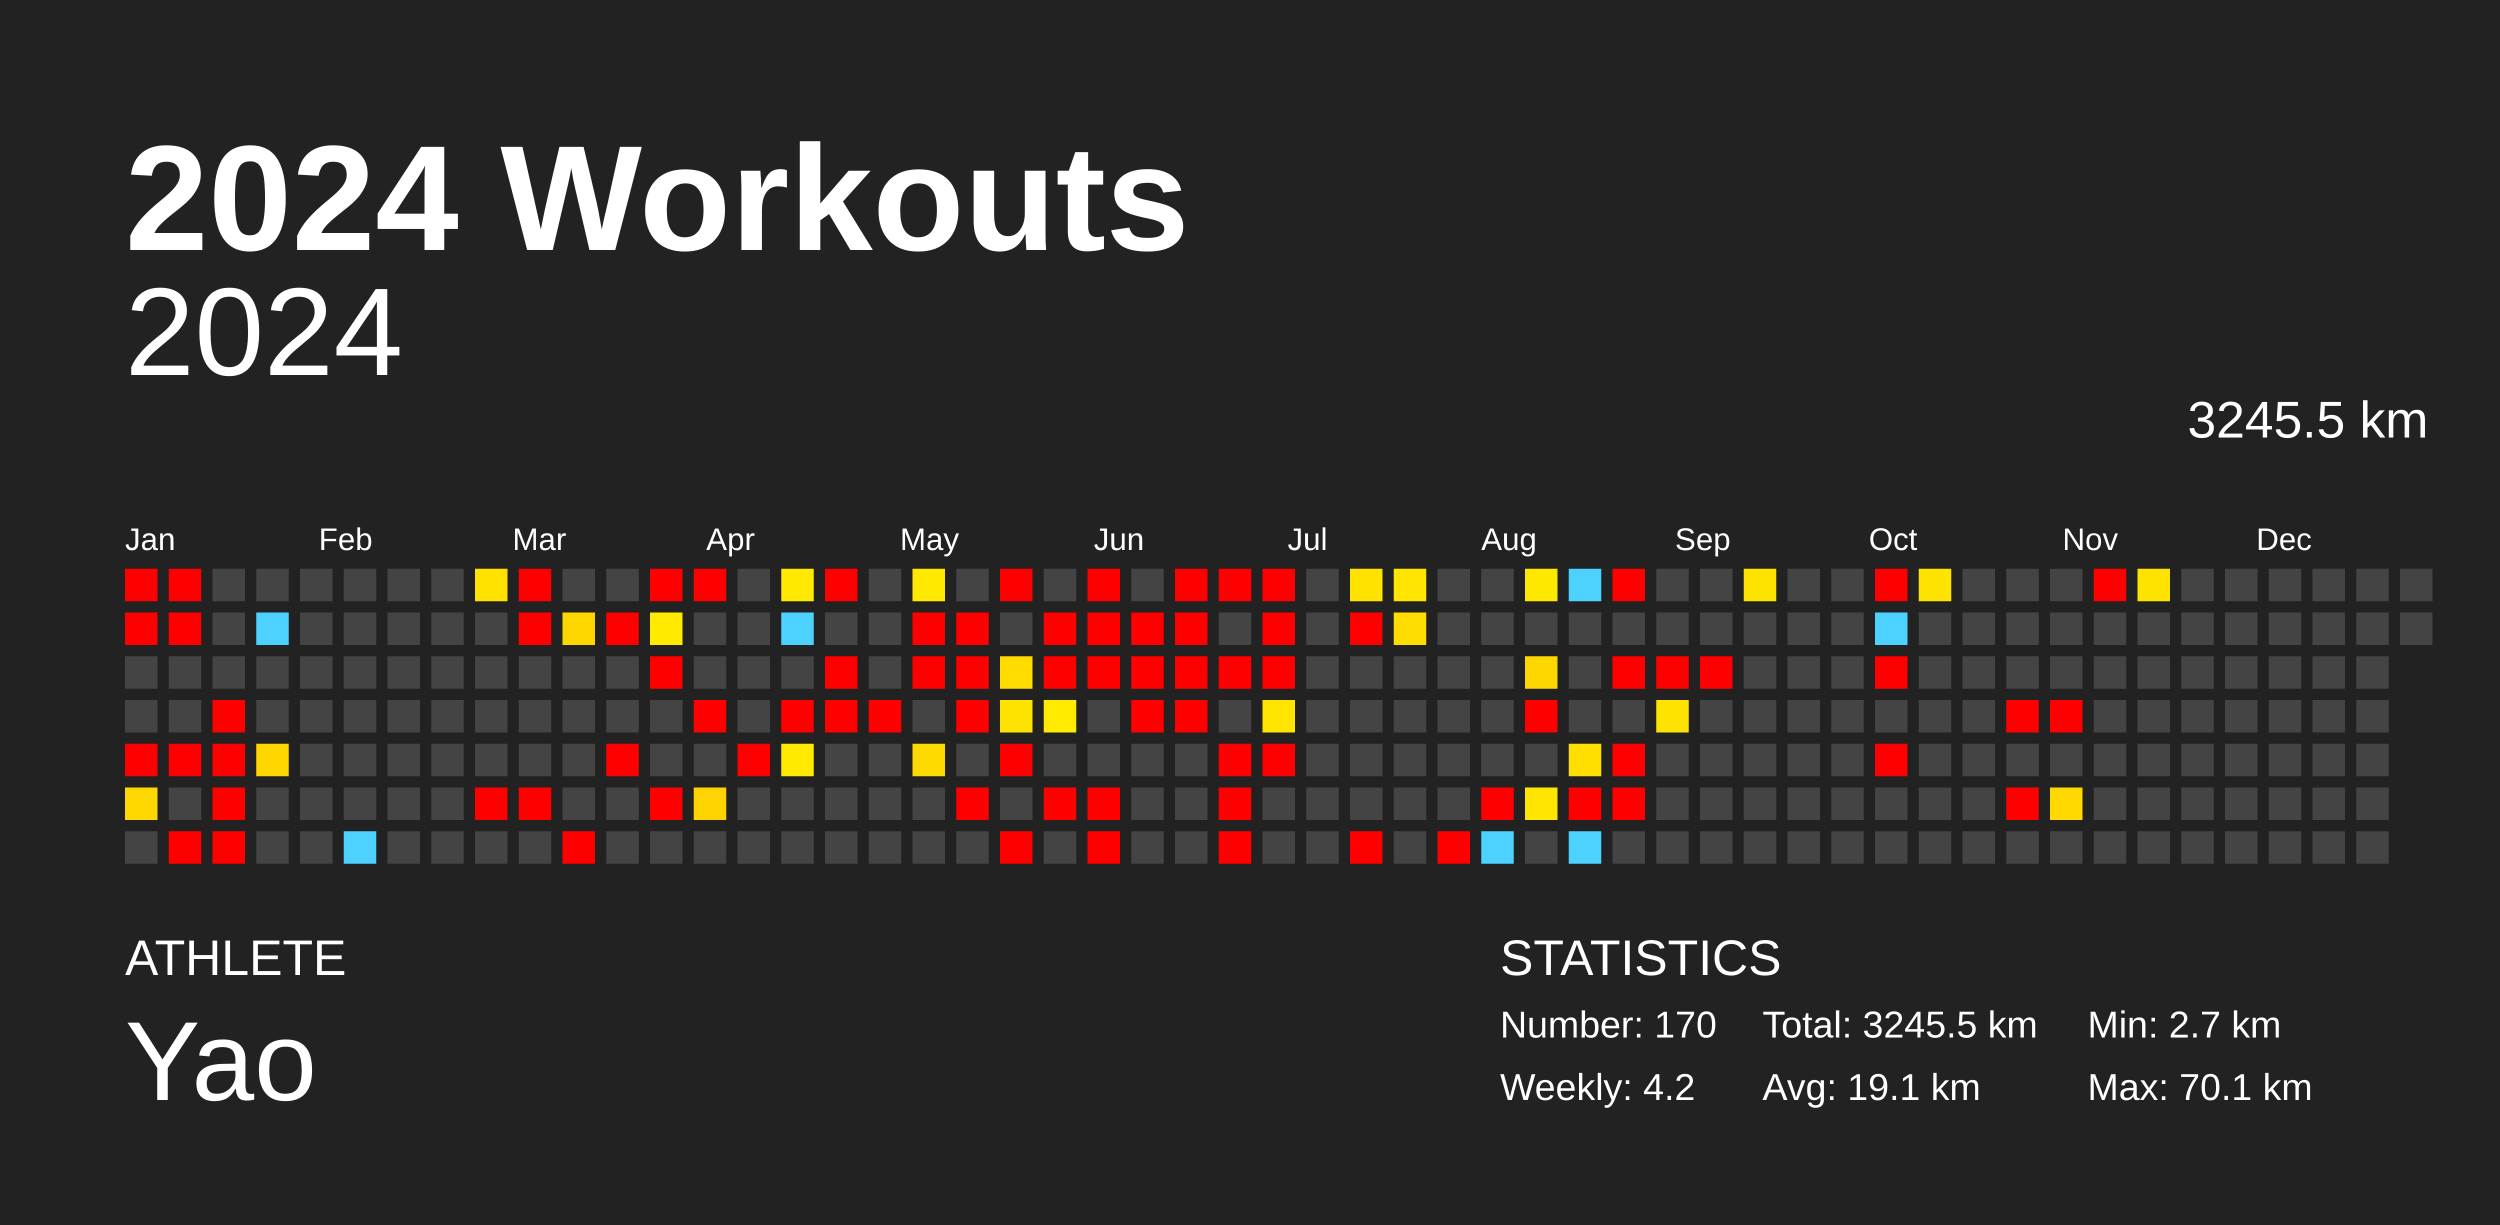
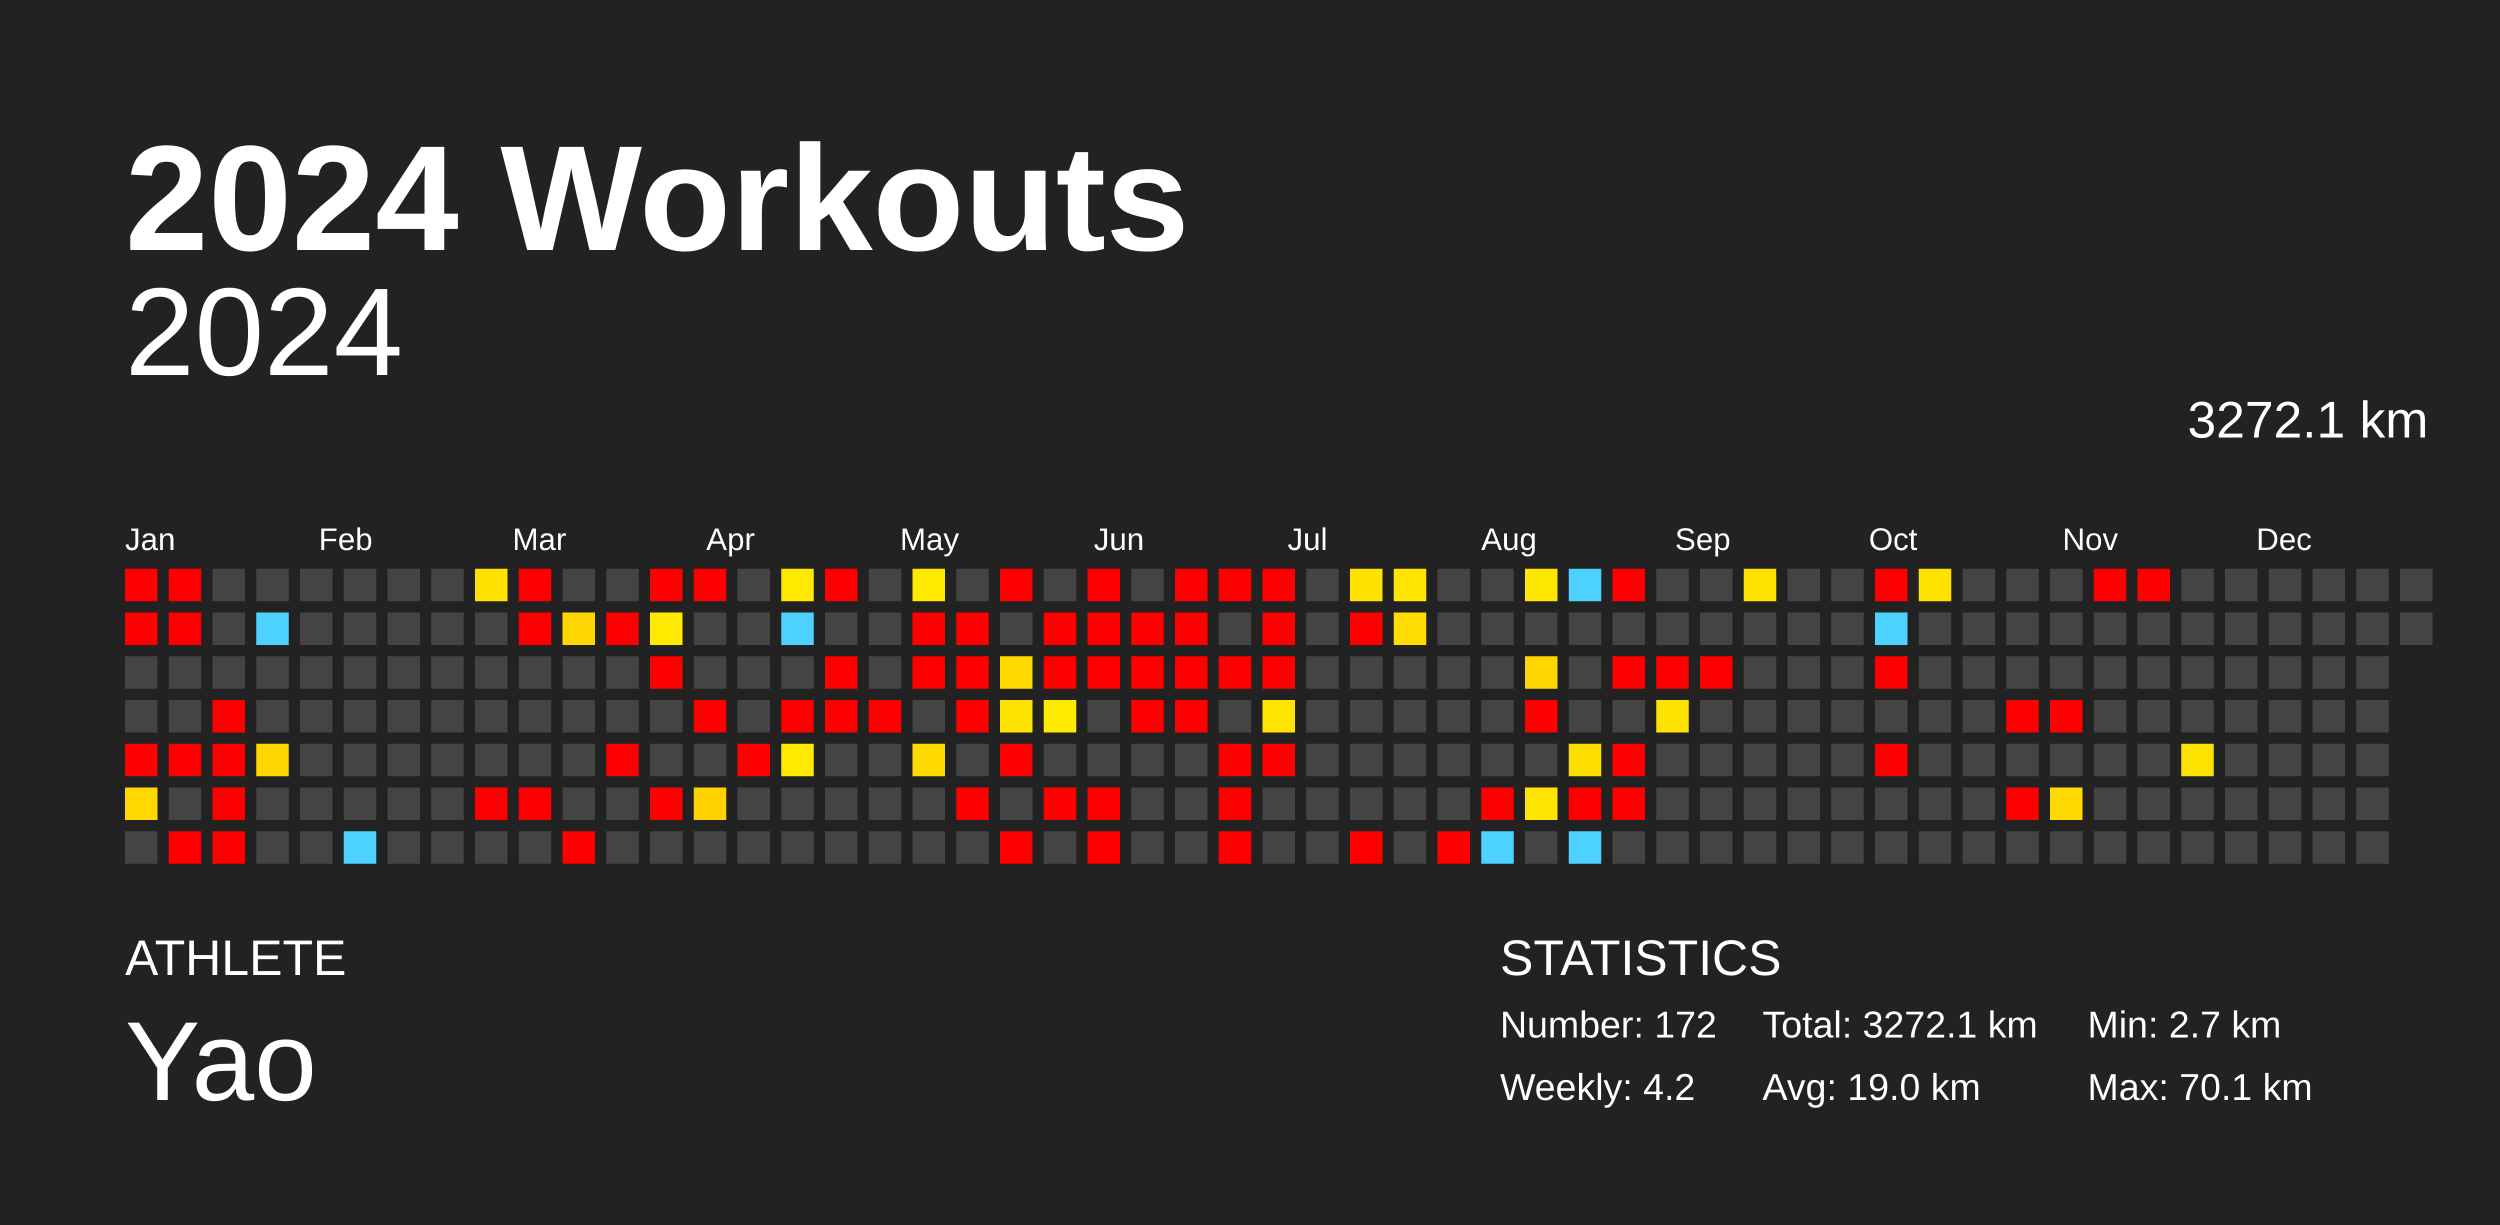
<svg xmlns="http://www.w3.org/2000/svg" baseProfile="full" height="98mm" version="1.1" viewBox="0,0,200,98" width="200mm">
  <defs />
  <rect fill="#222222" height="98" width="200" x="0" y="0" />
  <text fill="#FFFFFF" style="font-size:12px; font-family:Arial; font-weight:bold;" x="10" y="20">2024 Workouts</text>
  <text fill="#FFFFFF" style="font-size:4px; font-family:Arial" x="10" y="78">ATHLETE</text>
  <text fill="#FFFFFF" style="font-size:9px; font-family:Arial" x="10" y="88">Yao</text>
  <text fill="#FFFFFF" style="font-size:4px; font-family:Arial" x="120" y="78">STATISTICS</text>
-   <text fill="#FFFFFF" style="font-size:3px; font-family:Arial" x="120" y="83">Number: 170</text>
+   <text fill="#FFFFFF" style="font-size:3px; font-family:Arial" x="120" y="83">Number: 172</text>
  <text fill="#FFFFFF" style="font-size:3px; font-family:Arial" x="120" y="88">Weekly: 4.2</text>
-   <text fill="#FFFFFF" style="font-size:3px; font-family:Arial" x="141" y="83">Total: 3245.5 km</text>
-   <text fill="#FFFFFF" style="font-size:3px; font-family:Arial" x="141" y="88">Avg: 19.1 km</text>
+   <text fill="#FFFFFF" style="font-size:3px; font-family:Arial" x="141" y="83">Total: 3272.1 km</text>
+   <text fill="#FFFFFF" style="font-size:3px; font-family:Arial" x="141" y="88">Avg: 19.0 km</text>
  <text fill="#FFFFFF" style="font-size:3px; font-family:Arial" x="167" y="83">Min: 2.7 km</text>
  <text fill="#FFFFFF" style="font-size:3px; font-family:Arial" x="167" y="88">Max: 70.1 km</text>
  <text alignment-baseline="hanging" fill="#FFFFFF" style="font-size:10.0px; font-family:Arial;" x="10" y="30">2024</text>
-   <text alignment-baseline="hanging" fill="#FFFFFF" style="font-size:4.125px; font-family:Arial;" x="175" y="35">3245.5 km</text>
+   <text alignment-baseline="hanging" fill="#FFFFFF" style="font-size:4.125px; font-family:Arial;" x="175" y="35">3272.1 km</text>
  <text fill="#FFFFFF" style="font-size:2.5px; font-family:Arial" x="10.0" y="44">Jan</text>
  <text fill="#FFFFFF" style="font-size:2.5px; font-family:Arial" x="25.5" y="44">Feb</text>
  <text fill="#FFFFFF" style="font-size:2.5px; font-family:Arial" x="41.0" y="44">Mar</text>
  <text fill="#FFFFFF" style="font-size:2.5px; font-family:Arial" x="56.5" y="44">Apr</text>
  <text fill="#FFFFFF" style="font-size:2.5px; font-family:Arial" x="72.0" y="44">May</text>
  <text fill="#FFFFFF" style="font-size:2.5px; font-family:Arial" x="87.5" y="44">Jun</text>
  <text fill="#FFFFFF" style="font-size:2.5px; font-family:Arial" x="103.0" y="44">Jul</text>
  <text fill="#FFFFFF" style="font-size:2.5px; font-family:Arial" x="118.5" y="44">Aug</text>
  <text fill="#FFFFFF" style="font-size:2.5px; font-family:Arial" x="134.0" y="44">Sep</text>
  <text fill="#FFFFFF" style="font-size:2.5px; font-family:Arial" x="149.5" y="44">Oct</text>
  <text fill="#FFFFFF" style="font-size:2.5px; font-family:Arial" x="165.0" y="44">Nov</text>
  <text fill="#FFFFFF" style="font-size:2.5px; font-family:Arial" x="180.5" y="44">Dec</text>
  <rect fill="red" height="2.6" width="2.6" x="10.0" y="45.5" />
  <rect fill="red" height="2.6" width="2.6" x="10.0" y="49.0" />
  <rect fill="#444444" height="2.6" width="2.6" x="10.0" y="52.5" />
  <rect fill="#444444" height="2.6" width="2.6" x="10.0" y="56.0" />
  <rect fill="red" height="2.6" width="2.6" x="10.0" y="59.5" />
  <rect fill="#ffd800" height="2.6" width="2.6" x="10.0" y="63.0" />
  <rect fill="#444444" height="2.6" width="2.6" x="10.0" y="66.5" />
  <rect fill="red" height="2.6" width="2.6" x="13.5" y="45.5" />
  <rect fill="red" height="2.6" width="2.6" x="13.5" y="49.0" />
  <rect fill="#444444" height="2.6" width="2.6" x="13.5" y="52.5" />
  <rect fill="#444444" height="2.6" width="2.6" x="13.5" y="56.0" />
  <rect fill="red" height="2.6" width="2.6" x="13.5" y="59.5" />
  <rect fill="#444444" height="2.6" width="2.6" x="13.5" y="63.0" />
  <rect fill="red" height="2.6" width="2.6" x="13.5" y="66.5" />
  <rect fill="#444444" height="2.6" width="2.6" x="17.0" y="45.5" />
  <rect fill="#444444" height="2.6" width="2.6" x="17.0" y="49.0" />
  <rect fill="#444444" height="2.6" width="2.6" x="17.0" y="52.5" />
  <rect fill="red" height="2.6" width="2.6" x="17.0" y="56.0" />
  <rect fill="red" height="2.6" width="2.6" x="17.0" y="59.5" />
  <rect fill="red" height="2.6" width="2.6" x="17.0" y="63.0" />
  <rect fill="red" height="2.6" width="2.6" x="17.0" y="66.5" />
  <rect fill="#444444" height="2.6" width="2.6" x="20.5" y="45.5" />
  <rect fill="#4dd2ff" height="2.6" width="2.6" x="20.5" y="49.0" />
  <rect fill="#444444" height="2.6" width="2.6" x="20.5" y="52.5" />
  <rect fill="#444444" height="2.6" width="2.6" x="20.5" y="56.0" />
  <rect fill="#ffd600" height="2.6" width="2.6" x="20.5" y="59.5" />
  <rect fill="#444444" height="2.6" width="2.6" x="20.5" y="63.0" />
  <rect fill="#444444" height="2.6" width="2.6" x="20.5" y="66.5" />
  <rect fill="#444444" height="2.6" width="2.6" x="24.0" y="45.5" />
  <rect fill="#444444" height="2.6" width="2.6" x="24.0" y="49.0" />
  <rect fill="#444444" height="2.6" width="2.6" x="24.0" y="52.5" />
  <rect fill="#444444" height="2.6" width="2.6" x="24.0" y="56.0" />
  <rect fill="#444444" height="2.6" width="2.6" x="24.0" y="59.5" />
  <rect fill="#444444" height="2.6" width="2.6" x="24.0" y="63.0" />
  <rect fill="#444444" height="2.6" width="2.6" x="24.0" y="66.5" />
  <rect fill="#444444" height="2.6" width="2.6" x="27.5" y="45.5" />
  <rect fill="#444444" height="2.6" width="2.6" x="27.5" y="49.0" />
  <rect fill="#444444" height="2.6" width="2.6" x="27.5" y="52.5" />
  <rect fill="#444444" height="2.6" width="2.6" x="27.5" y="56.0" />
  <rect fill="#444444" height="2.6" width="2.6" x="27.5" y="59.5" />
  <rect fill="#444444" height="2.6" width="2.6" x="27.5" y="63.0" />
  <rect fill="#4dd2ff" height="2.6" width="2.6" x="27.5" y="66.5" />
  <rect fill="#444444" height="2.6" width="2.6" x="31.0" y="45.5" />
  <rect fill="#444444" height="2.6" width="2.6" x="31.0" y="49.0" />
  <rect fill="#444444" height="2.6" width="2.6" x="31.0" y="52.5" />
  <rect fill="#444444" height="2.6" width="2.6" x="31.0" y="56.0" />
  <rect fill="#444444" height="2.6" width="2.6" x="31.0" y="59.5" />
  <rect fill="#444444" height="2.6" width="2.6" x="31.0" y="63.0" />
  <rect fill="#444444" height="2.6" width="2.6" x="31.0" y="66.5" />
  <rect fill="#444444" height="2.6" width="2.6" x="34.5" y="45.5" />
  <rect fill="#444444" height="2.6" width="2.6" x="34.5" y="49.0" />
  <rect fill="#444444" height="2.6" width="2.6" x="34.5" y="52.5" />
  <rect fill="#444444" height="2.6" width="2.6" x="34.5" y="56.0" />
  <rect fill="#444444" height="2.6" width="2.6" x="34.5" y="59.5" />
  <rect fill="#444444" height="2.6" width="2.6" x="34.5" y="63.0" />
  <rect fill="#444444" height="2.6" width="2.6" x="34.5" y="66.5" />
  <rect fill="#ffe200" height="2.6" width="2.6" x="38.0" y="45.5" />
  <rect fill="#444444" height="2.6" width="2.6" x="38.0" y="49.0" />
  <rect fill="#444444" height="2.6" width="2.6" x="38.0" y="52.5" />
  <rect fill="#444444" height="2.6" width="2.6" x="38.0" y="56.0" />
  <rect fill="#444444" height="2.6" width="2.6" x="38.0" y="59.5" />
  <rect fill="red" height="2.6" width="2.6" x="38.0" y="63.0" />
  <rect fill="#444444" height="2.6" width="2.6" x="38.0" y="66.5" />
  <rect fill="red" height="2.6" width="2.6" x="41.5" y="45.5" />
  <rect fill="red" height="2.6" width="2.6" x="41.5" y="49.0" />
  <rect fill="#444444" height="2.6" width="2.6" x="41.5" y="52.5" />
  <rect fill="#444444" height="2.6" width="2.6" x="41.5" y="56.0" />
  <rect fill="#444444" height="2.6" width="2.6" x="41.5" y="59.5" />
  <rect fill="red" height="2.6" width="2.6" x="41.5" y="63.0" />
  <rect fill="#444444" height="2.6" width="2.6" x="41.5" y="66.5" />
  <rect fill="#444444" height="2.6" width="2.6" x="45.0" y="45.5" />
  <rect fill="#ffd700" height="2.6" width="2.6" x="45.0" y="49.0" />
  <rect fill="#444444" height="2.6" width="2.6" x="45.0" y="52.5" />
  <rect fill="#444444" height="2.6" width="2.6" x="45.0" y="56.0" />
  <rect fill="#444444" height="2.6" width="2.6" x="45.0" y="59.5" />
  <rect fill="#444444" height="2.6" width="2.6" x="45.0" y="63.0" />
  <rect fill="red" height="2.6" width="2.6" x="45.0" y="66.5" />
  <rect fill="#444444" height="2.6" width="2.6" x="48.5" y="45.5" />
  <rect fill="red" height="2.6" width="2.6" x="48.5" y="49.0" />
  <rect fill="#444444" height="2.6" width="2.6" x="48.5" y="52.5" />
  <rect fill="#444444" height="2.6" width="2.6" x="48.5" y="56.0" />
  <rect fill="red" height="2.6" width="2.6" x="48.5" y="59.5" />
  <rect fill="#444444" height="2.6" width="2.6" x="48.5" y="63.0" />
  <rect fill="#444444" height="2.6" width="2.6" x="48.5" y="66.5" />
  <rect fill="red" height="2.6" width="2.6" x="52.0" y="45.5" />
  <rect fill="#ffea00" height="2.6" width="2.6" x="52.0" y="49.0" />
  <rect fill="red" height="2.6" width="2.6" x="52.0" y="52.5" />
  <rect fill="#444444" height="2.6" width="2.6" x="52.0" y="56.0" />
  <rect fill="#444444" height="2.6" width="2.6" x="52.0" y="59.5" />
  <rect fill="red" height="2.6" width="2.6" x="52.0" y="63.0" />
  <rect fill="#444444" height="2.6" width="2.6" x="52.0" y="66.5" />
  <rect fill="red" height="2.6" width="2.6" x="55.5" y="45.5" />
  <rect fill="#444444" height="2.6" width="2.6" x="55.5" y="49.0" />
  <rect fill="#444444" height="2.6" width="2.6" x="55.5" y="52.5" />
  <rect fill="red" height="2.6" width="2.6" x="55.5" y="56.0" />
  <rect fill="#444444" height="2.6" width="2.6" x="55.5" y="59.5" />
  <rect fill="#ffd300" height="2.6" width="2.6" x="55.5" y="63.0" />
  <rect fill="#444444" height="2.6" width="2.6" x="55.5" y="66.5" />
  <rect fill="#444444" height="2.6" width="2.6" x="59.0" y="45.5" />
  <rect fill="#444444" height="2.6" width="2.6" x="59.0" y="49.0" />
  <rect fill="#444444" height="2.6" width="2.6" x="59.0" y="52.5" />
  <rect fill="#444444" height="2.6" width="2.6" x="59.0" y="56.0" />
  <rect fill="red" height="2.6" width="2.6" x="59.0" y="59.5" />
  <rect fill="#444444" height="2.6" width="2.6" x="59.0" y="63.0" />
  <rect fill="#444444" height="2.6" width="2.6" x="59.0" y="66.5" />
  <rect fill="#ffe900" height="2.6" width="2.6" x="62.5" y="45.5" />
  <rect fill="#4dd2ff" height="2.6" width="2.6" x="62.5" y="49.0" />
  <rect fill="#444444" height="2.6" width="2.6" x="62.5" y="52.5" />
  <rect fill="red" height="2.6" width="2.6" x="62.5" y="56.0" />
  <rect fill="#ffea00" height="2.6" width="2.6" x="62.5" y="59.5" />
  <rect fill="#444444" height="2.6" width="2.6" x="62.5" y="63.0" />
  <rect fill="#444444" height="2.6" width="2.6" x="62.5" y="66.5" />
  <rect fill="red" height="2.6" width="2.6" x="66.0" y="45.5" />
  <rect fill="#444444" height="2.6" width="2.6" x="66.0" y="49.0" />
  <rect fill="red" height="2.6" width="2.6" x="66.0" y="52.5" />
  <rect fill="red" height="2.6" width="2.6" x="66.0" y="56.0" />
  <rect fill="#444444" height="2.6" width="2.6" x="66.0" y="59.5" />
  <rect fill="#444444" height="2.6" width="2.6" x="66.0" y="63.0" />
  <rect fill="#444444" height="2.6" width="2.6" x="66.0" y="66.5" />
  <rect fill="#444444" height="2.6" width="2.6" x="69.5" y="45.5" />
  <rect fill="#444444" height="2.6" width="2.6" x="69.5" y="49.0" />
  <rect fill="#444444" height="2.6" width="2.6" x="69.5" y="52.5" />
  <rect fill="red" height="2.6" width="2.6" x="69.5" y="56.0" />
  <rect fill="#444444" height="2.6" width="2.6" x="69.5" y="59.5" />
  <rect fill="#444444" height="2.6" width="2.6" x="69.5" y="63.0" />
  <rect fill="#444444" height="2.6" width="2.6" x="69.5" y="66.5" />
  <rect fill="#ffe900" height="2.6" width="2.6" x="73.0" y="45.5" />
  <rect fill="red" height="2.6" width="2.6" x="73.0" y="49.0" />
  <rect fill="red" height="2.6" width="2.6" x="73.0" y="52.5" />
  <rect fill="#444444" height="2.6" width="2.6" x="73.0" y="56.0" />
  <rect fill="#ffda00" height="2.6" width="2.6" x="73.0" y="59.5" />
  <rect fill="#444444" height="2.6" width="2.6" x="73.0" y="63.0" />
  <rect fill="#444444" height="2.6" width="2.6" x="73.0" y="66.5" />
  <rect fill="#444444" height="2.6" width="2.6" x="76.5" y="45.5" />
  <rect fill="red" height="2.6" width="2.6" x="76.5" y="49.0" />
  <rect fill="red" height="2.6" width="2.6" x="76.5" y="52.5" />
  <rect fill="red" height="2.6" width="2.6" x="76.5" y="56.0" />
  <rect fill="#444444" height="2.6" width="2.6" x="76.5" y="59.5" />
  <rect fill="red" height="2.6" width="2.6" x="76.5" y="63.0" />
  <rect fill="#444444" height="2.6" width="2.6" x="76.5" y="66.5" />
  <rect fill="red" height="2.6" width="2.6" x="80.0" y="45.5" />
  <rect fill="#444444" height="2.6" width="2.6" x="80.0" y="49.0" />
  <rect fill="#ffdb00" height="2.6" width="2.6" x="80.0" y="52.5" />
  <rect fill="#ffe300" height="2.6" width="2.6" x="80.0" y="56.0" />
  <rect fill="red" height="2.6" width="2.6" x="80.0" y="59.5" />
  <rect fill="#444444" height="2.6" width="2.6" x="80.0" y="63.0" />
  <rect fill="red" height="2.6" width="2.6" x="80.0" y="66.5" />
  <rect fill="#444444" height="2.6" width="2.6" x="83.5" y="45.5" />
  <rect fill="red" height="2.6" width="2.6" x="83.5" y="49.0" />
  <rect fill="red" height="2.6" width="2.6" x="83.5" y="52.5" />
  <rect fill="#ffeb00" height="2.6" width="2.6" x="83.5" y="56.0" />
  <rect fill="#444444" height="2.6" width="2.6" x="83.5" y="59.5" />
  <rect fill="red" height="2.6" width="2.6" x="83.5" y="63.0" />
  <rect fill="#444444" height="2.6" width="2.6" x="83.5" y="66.5" />
  <rect fill="red" height="2.6" width="2.6" x="87.0" y="45.5" />
  <rect fill="red" height="2.6" width="2.6" x="87.0" y="49.0" />
  <rect fill="red" height="2.6" width="2.6" x="87.0" y="52.5" />
  <rect fill="#444444" height="2.6" width="2.6" x="87.0" y="56.0" />
  <rect fill="#444444" height="2.6" width="2.6" x="87.0" y="59.5" />
  <rect fill="red" height="2.6" width="2.6" x="87.0" y="63.0" />
  <rect fill="red" height="2.6" width="2.6" x="87.0" y="66.5" />
  <rect fill="#444444" height="2.6" width="2.6" x="90.5" y="45.5" />
  <rect fill="red" height="2.6" width="2.6" x="90.5" y="49.0" />
  <rect fill="red" height="2.6" width="2.6" x="90.5" y="52.5" />
  <rect fill="red" height="2.6" width="2.6" x="90.5" y="56.0" />
  <rect fill="#444444" height="2.6" width="2.6" x="90.5" y="59.5" />
  <rect fill="#444444" height="2.6" width="2.6" x="90.5" y="63.0" />
  <rect fill="#444444" height="2.6" width="2.6" x="90.5" y="66.5" />
  <rect fill="red" height="2.6" width="2.6" x="94.0" y="45.5" />
  <rect fill="red" height="2.6" width="2.6" x="94.0" y="49.0" />
  <rect fill="red" height="2.6" width="2.6" x="94.0" y="52.5" />
  <rect fill="red" height="2.6" width="2.6" x="94.0" y="56.0" />
  <rect fill="#444444" height="2.6" width="2.6" x="94.0" y="59.5" />
  <rect fill="#444444" height="2.6" width="2.6" x="94.0" y="63.0" />
  <rect fill="#444444" height="2.6" width="2.6" x="94.0" y="66.5" />
  <rect fill="red" height="2.6" width="2.6" x="97.5" y="45.5" />
  <rect fill="#444444" height="2.6" width="2.6" x="97.5" y="49.0" />
  <rect fill="red" height="2.6" width="2.6" x="97.5" y="52.5" />
  <rect fill="#444444" height="2.6" width="2.6" x="97.5" y="56.0" />
  <rect fill="red" height="2.6" width="2.6" x="97.5" y="59.5" />
  <rect fill="red" height="2.6" width="2.6" x="97.5" y="63.0" />
  <rect fill="red" height="2.6" width="2.6" x="97.5" y="66.5" />
  <rect fill="red" height="2.6" width="2.6" x="101.0" y="45.5" />
  <rect fill="red" height="2.6" width="2.6" x="101.0" y="49.0" />
  <rect fill="red" height="2.6" width="2.6" x="101.0" y="52.5" />
  <rect fill="#ffe400" height="2.6" width="2.6" x="101.0" y="56.0" />
  <rect fill="red" height="2.6" width="2.6" x="101.0" y="59.5" />
  <rect fill="#444444" height="2.6" width="2.6" x="101.0" y="63.0" />
  <rect fill="#444444" height="2.6" width="2.6" x="101.0" y="66.5" />
  <rect fill="#444444" height="2.6" width="2.6" x="104.5" y="45.5" />
  <rect fill="#444444" height="2.6" width="2.6" x="104.5" y="49.0" />
  <rect fill="#444444" height="2.6" width="2.6" x="104.5" y="52.5" />
  <rect fill="#444444" height="2.6" width="2.6" x="104.5" y="56.0" />
  <rect fill="#444444" height="2.6" width="2.6" x="104.5" y="59.5" />
  <rect fill="#444444" height="2.6" width="2.6" x="104.5" y="63.0" />
  <rect fill="#444444" height="2.6" width="2.6" x="104.5" y="66.5" />
  <rect fill="#ffe200" height="2.6" width="2.6" x="108.0" y="45.5" />
  <rect fill="red" height="2.6" width="2.6" x="108.0" y="49.0" />
  <rect fill="#444444" height="2.6" width="2.6" x="108.0" y="52.5" />
  <rect fill="#444444" height="2.6" width="2.6" x="108.0" y="56.0" />
  <rect fill="#444444" height="2.6" width="2.6" x="108.0" y="59.5" />
  <rect fill="#444444" height="2.6" width="2.6" x="108.0" y="63.0" />
  <rect fill="red" height="2.6" width="2.6" x="108.0" y="66.5" />
  <rect fill="#ffe500" height="2.6" width="2.6" x="111.5" y="45.5" />
  <rect fill="#ffdd00" height="2.6" width="2.6" x="111.5" y="49.0" />
  <rect fill="#444444" height="2.6" width="2.6" x="111.5" y="52.5" />
  <rect fill="#444444" height="2.6" width="2.6" x="111.5" y="56.0" />
  <rect fill="#444444" height="2.6" width="2.6" x="111.5" y="59.5" />
  <rect fill="#444444" height="2.6" width="2.6" x="111.5" y="63.0" />
  <rect fill="#444444" height="2.6" width="2.6" x="111.5" y="66.5" />
  <rect fill="#444444" height="2.6" width="2.6" x="115.0" y="45.5" />
  <rect fill="#444444" height="2.6" width="2.6" x="115.0" y="49.0" />
  <rect fill="#444444" height="2.6" width="2.6" x="115.0" y="52.5" />
  <rect fill="#444444" height="2.6" width="2.6" x="115.0" y="56.0" />
  <rect fill="#444444" height="2.6" width="2.6" x="115.0" y="59.5" />
  <rect fill="#444444" height="2.6" width="2.6" x="115.0" y="63.0" />
  <rect fill="red" height="2.6" width="2.6" x="115.0" y="66.5" />
  <rect fill="#444444" height="2.6" width="2.6" x="118.5" y="45.5" />
  <rect fill="#444444" height="2.6" width="2.6" x="118.5" y="49.0" />
  <rect fill="#444444" height="2.6" width="2.6" x="118.5" y="52.5" />
  <rect fill="#444444" height="2.6" width="2.6" x="118.5" y="56.0" />
  <rect fill="#444444" height="2.6" width="2.6" x="118.5" y="59.5" />
  <rect fill="red" height="2.6" width="2.6" x="118.5" y="63.0" />
  <rect fill="#4dd2ff" height="2.6" width="2.6" x="118.5" y="66.5" />
  <rect fill="#ffe800" height="2.6" width="2.6" x="122.0" y="45.5" />
  <rect fill="#444444" height="2.6" width="2.6" x="122.0" y="49.0" />
  <rect fill="#ffd700" height="2.6" width="2.6" x="122.0" y="52.5" />
  <rect fill="red" height="2.6" width="2.6" x="122.0" y="56.0" />
  <rect fill="#444444" height="2.6" width="2.6" x="122.0" y="59.5" />
  <rect fill="#ffe500" height="2.6" width="2.6" x="122.0" y="63.0" />
  <rect fill="#444444" height="2.6" width="2.6" x="122.0" y="66.5" />
  <rect fill="#4dd2ff" height="2.6" width="2.6" x="125.5" y="45.5" />
  <rect fill="#444444" height="2.6" width="2.6" x="125.5" y="49.0" />
  <rect fill="#444444" height="2.6" width="2.6" x="125.5" y="52.5" />
  <rect fill="#444444" height="2.6" width="2.6" x="125.5" y="56.0" />
  <rect fill="#ffdf00" height="2.6" width="2.6" x="125.5" y="59.5" />
  <rect fill="red" height="2.6" width="2.6" x="125.5" y="63.0" />
  <rect fill="#4dd2ff" height="2.6" width="2.6" x="125.5" y="66.5" />
  <rect fill="red" height="2.6" width="2.6" x="129.0" y="45.5" />
  <rect fill="#444444" height="2.6" width="2.6" x="129.0" y="49.0" />
  <rect fill="red" height="2.6" width="2.6" x="129.0" y="52.5" />
  <rect fill="#444444" height="2.6" width="2.6" x="129.0" y="56.0" />
  <rect fill="red" height="2.6" width="2.6" x="129.0" y="59.5" />
  <rect fill="red" height="2.6" width="2.6" x="129.0" y="63.0" />
  <rect fill="#444444" height="2.6" width="2.6" x="129.0" y="66.5" />
  <rect fill="#444444" height="2.6" width="2.6" x="132.5" y="45.5" />
  <rect fill="#444444" height="2.6" width="2.6" x="132.5" y="49.0" />
  <rect fill="red" height="2.6" width="2.6" x="132.5" y="52.5" />
  <rect fill="#ffe300" height="2.6" width="2.6" x="132.5" y="56.0" />
  <rect fill="#444444" height="2.6" width="2.6" x="132.5" y="59.5" />
  <rect fill="#444444" height="2.6" width="2.6" x="132.5" y="63.0" />
  <rect fill="#444444" height="2.6" width="2.6" x="132.5" y="66.5" />
  <rect fill="#444444" height="2.6" width="2.6" x="136.0" y="45.5" />
  <rect fill="#444444" height="2.6" width="2.6" x="136.0" y="49.0" />
  <rect fill="red" height="2.6" width="2.6" x="136.0" y="52.5" />
  <rect fill="#444444" height="2.6" width="2.6" x="136.0" y="56.0" />
  <rect fill="#444444" height="2.6" width="2.6" x="136.0" y="59.5" />
  <rect fill="#444444" height="2.6" width="2.6" x="136.0" y="63.0" />
  <rect fill="#444444" height="2.6" width="2.6" x="136.0" y="66.5" />
  <rect fill="#ffe300" height="2.6" width="2.6" x="139.5" y="45.5" />
  <rect fill="#444444" height="2.6" width="2.6" x="139.5" y="49.0" />
  <rect fill="#444444" height="2.6" width="2.6" x="139.5" y="52.5" />
  <rect fill="#444444" height="2.6" width="2.6" x="139.5" y="56.0" />
  <rect fill="#444444" height="2.6" width="2.6" x="139.5" y="59.5" />
  <rect fill="#444444" height="2.6" width="2.6" x="139.5" y="63.0" />
  <rect fill="#444444" height="2.6" width="2.6" x="139.5" y="66.5" />
  <rect fill="#444444" height="2.6" width="2.6" x="143.0" y="45.5" />
  <rect fill="#444444" height="2.6" width="2.6" x="143.0" y="49.0" />
  <rect fill="#444444" height="2.6" width="2.6" x="143.0" y="52.5" />
  <rect fill="#444444" height="2.6" width="2.6" x="143.0" y="56.0" />
  <rect fill="#444444" height="2.6" width="2.6" x="143.0" y="59.5" />
  <rect fill="#444444" height="2.6" width="2.6" x="143.0" y="63.0" />
  <rect fill="#444444" height="2.6" width="2.6" x="143.0" y="66.5" />
  <rect fill="#444444" height="2.6" width="2.6" x="146.5" y="45.5" />
  <rect fill="#444444" height="2.6" width="2.6" x="146.5" y="49.0" />
  <rect fill="#444444" height="2.6" width="2.6" x="146.5" y="52.5" />
  <rect fill="#444444" height="2.6" width="2.6" x="146.5" y="56.0" />
  <rect fill="#444444" height="2.6" width="2.6" x="146.5" y="59.5" />
  <rect fill="#444444" height="2.6" width="2.6" x="146.5" y="63.0" />
  <rect fill="#444444" height="2.6" width="2.6" x="146.5" y="66.5" />
  <rect fill="red" height="2.6" width="2.6" x="150.0" y="45.5" />
  <rect fill="#4dd2ff" height="2.6" width="2.6" x="150.0" y="49.0" />
  <rect fill="red" height="2.6" width="2.6" x="150.0" y="52.5" />
  <rect fill="#444444" height="2.6" width="2.6" x="150.0" y="56.0" />
  <rect fill="red" height="2.6" width="2.6" x="150.0" y="59.5" />
  <rect fill="#444444" height="2.6" width="2.6" x="150.0" y="63.0" />
  <rect fill="#444444" height="2.6" width="2.6" x="150.0" y="66.5" />
  <rect fill="#ffe300" height="2.6" width="2.6" x="153.5" y="45.5" />
  <rect fill="#444444" height="2.6" width="2.6" x="153.5" y="49.0" />
  <rect fill="#444444" height="2.6" width="2.6" x="153.5" y="52.5" />
  <rect fill="#444444" height="2.6" width="2.6" x="153.5" y="56.0" />
  <rect fill="#444444" height="2.6" width="2.6" x="153.5" y="59.5" />
  <rect fill="#444444" height="2.6" width="2.6" x="153.5" y="63.0" />
  <rect fill="#444444" height="2.6" width="2.6" x="153.5" y="66.5" />
  <rect fill="#444444" height="2.6" width="2.6" x="157.0" y="45.5" />
  <rect fill="#444444" height="2.6" width="2.6" x="157.0" y="49.0" />
  <rect fill="#444444" height="2.6" width="2.6" x="157.0" y="52.5" />
  <rect fill="#444444" height="2.6" width="2.6" x="157.0" y="56.0" />
  <rect fill="#444444" height="2.6" width="2.6" x="157.0" y="59.5" />
  <rect fill="#444444" height="2.6" width="2.6" x="157.0" y="63.0" />
  <rect fill="#444444" height="2.6" width="2.6" x="157.0" y="66.5" />
  <rect fill="#444444" height="2.6" width="2.6" x="160.5" y="45.5" />
  <rect fill="#444444" height="2.6" width="2.6" x="160.5" y="49.0" />
  <rect fill="#444444" height="2.6" width="2.6" x="160.5" y="52.5" />
  <rect fill="red" height="2.6" width="2.6" x="160.5" y="56.0" />
  <rect fill="#444444" height="2.6" width="2.6" x="160.5" y="59.5" />
  <rect fill="red" height="2.6" width="2.6" x="160.5" y="63.0" />
  <rect fill="#444444" height="2.6" width="2.6" x="160.5" y="66.5" />
  <rect fill="#444444" height="2.6" width="2.6" x="164.0" y="45.5" />
  <rect fill="#444444" height="2.6" width="2.6" x="164.0" y="49.0" />
  <rect fill="#444444" height="2.6" width="2.6" x="164.0" y="52.5" />
  <rect fill="red" height="2.6" width="2.6" x="164.0" y="56.0" />
  <rect fill="#444444" height="2.6" width="2.6" x="164.0" y="59.5" />
  <rect fill="#ffd900" height="2.6" width="2.6" x="164.0" y="63.0" />
  <rect fill="#444444" height="2.6" width="2.6" x="164.0" y="66.5" />
  <rect fill="red" height="2.6" width="2.6" x="167.5" y="45.5" />
  <rect fill="#444444" height="2.6" width="2.6" x="167.5" y="49.0" />
  <rect fill="#444444" height="2.6" width="2.6" x="167.5" y="52.5" />
  <rect fill="#444444" height="2.6" width="2.6" x="167.5" y="56.0" />
  <rect fill="#444444" height="2.6" width="2.6" x="167.5" y="59.5" />
  <rect fill="#444444" height="2.6" width="2.6" x="167.5" y="63.0" />
  <rect fill="#444444" height="2.6" width="2.6" x="167.5" y="66.5" />
-   <rect fill="#ffe300" height="2.6" width="2.6" x="171.0" y="45.5" />
+   <rect fill="red" height="2.6" width="2.6" x="171.0" y="45.5" />
  <rect fill="#444444" height="2.6" width="2.6" x="171.0" y="49.0" />
  <rect fill="#444444" height="2.6" width="2.6" x="171.0" y="52.5" />
  <rect fill="#444444" height="2.6" width="2.6" x="171.0" y="56.0" />
  <rect fill="#444444" height="2.6" width="2.6" x="171.0" y="59.5" />
  <rect fill="#444444" height="2.6" width="2.6" x="171.0" y="63.0" />
  <rect fill="#444444" height="2.6" width="2.6" x="171.0" y="66.5" />
  <rect fill="#444444" height="2.6" width="2.6" x="174.5" y="45.5" />
  <rect fill="#444444" height="2.6" width="2.6" x="174.5" y="49.0" />
  <rect fill="#444444" height="2.6" width="2.6" x="174.5" y="52.5" />
  <rect fill="#444444" height="2.6" width="2.6" x="174.5" y="56.0" />
-   <rect fill="#444444" height="2.6" width="2.6" x="174.5" y="59.5" />
+   <rect fill="#ffe300" height="2.6" width="2.6" x="174.5" y="59.5" />
  <rect fill="#444444" height="2.6" width="2.6" x="174.5" y="63.0" />
  <rect fill="#444444" height="2.6" width="2.6" x="174.5" y="66.5" />
  <rect fill="#444444" height="2.6" width="2.6" x="178.0" y="45.5" />
  <rect fill="#444444" height="2.6" width="2.6" x="178.0" y="49.0" />
  <rect fill="#444444" height="2.6" width="2.6" x="178.0" y="52.5" />
  <rect fill="#444444" height="2.6" width="2.6" x="178.0" y="56.0" />
  <rect fill="#444444" height="2.6" width="2.6" x="178.0" y="59.5" />
  <rect fill="#444444" height="2.6" width="2.6" x="178.0" y="63.0" />
  <rect fill="#444444" height="2.6" width="2.6" x="178.0" y="66.5" />
  <rect fill="#444444" height="2.6" width="2.6" x="181.5" y="45.5" />
  <rect fill="#444444" height="2.6" width="2.6" x="181.5" y="49.0" />
  <rect fill="#444444" height="2.6" width="2.6" x="181.5" y="52.5" />
  <rect fill="#444444" height="2.6" width="2.6" x="181.5" y="56.0" />
  <rect fill="#444444" height="2.6" width="2.6" x="181.5" y="59.5" />
  <rect fill="#444444" height="2.6" width="2.6" x="181.5" y="63.0" />
  <rect fill="#444444" height="2.6" width="2.6" x="181.5" y="66.5" />
  <rect fill="#444444" height="2.6" width="2.6" x="185.0" y="45.5" />
  <rect fill="#444444" height="2.6" width="2.6" x="185.0" y="49.0" />
  <rect fill="#444444" height="2.6" width="2.6" x="185.0" y="52.5" />
  <rect fill="#444444" height="2.6" width="2.6" x="185.0" y="56.0" />
  <rect fill="#444444" height="2.6" width="2.6" x="185.0" y="59.5" />
  <rect fill="#444444" height="2.6" width="2.6" x="185.0" y="63.0" />
  <rect fill="#444444" height="2.6" width="2.6" x="185.0" y="66.5" />
  <rect fill="#444444" height="2.6" width="2.6" x="188.5" y="45.5" />
  <rect fill="#444444" height="2.6" width="2.6" x="188.5" y="49.0" />
  <rect fill="#444444" height="2.6" width="2.6" x="188.5" y="52.5" />
  <rect fill="#444444" height="2.6" width="2.6" x="188.5" y="56.0" />
  <rect fill="#444444" height="2.6" width="2.6" x="188.5" y="59.5" />
  <rect fill="#444444" height="2.6" width="2.6" x="188.5" y="63.0" />
  <rect fill="#444444" height="2.6" width="2.6" x="188.5" y="66.5" />
  <rect fill="#444444" height="2.6" width="2.6" x="192.0" y="45.5" />
  <rect fill="#444444" height="2.6" width="2.6" x="192.0" y="49.0" />
</svg>
